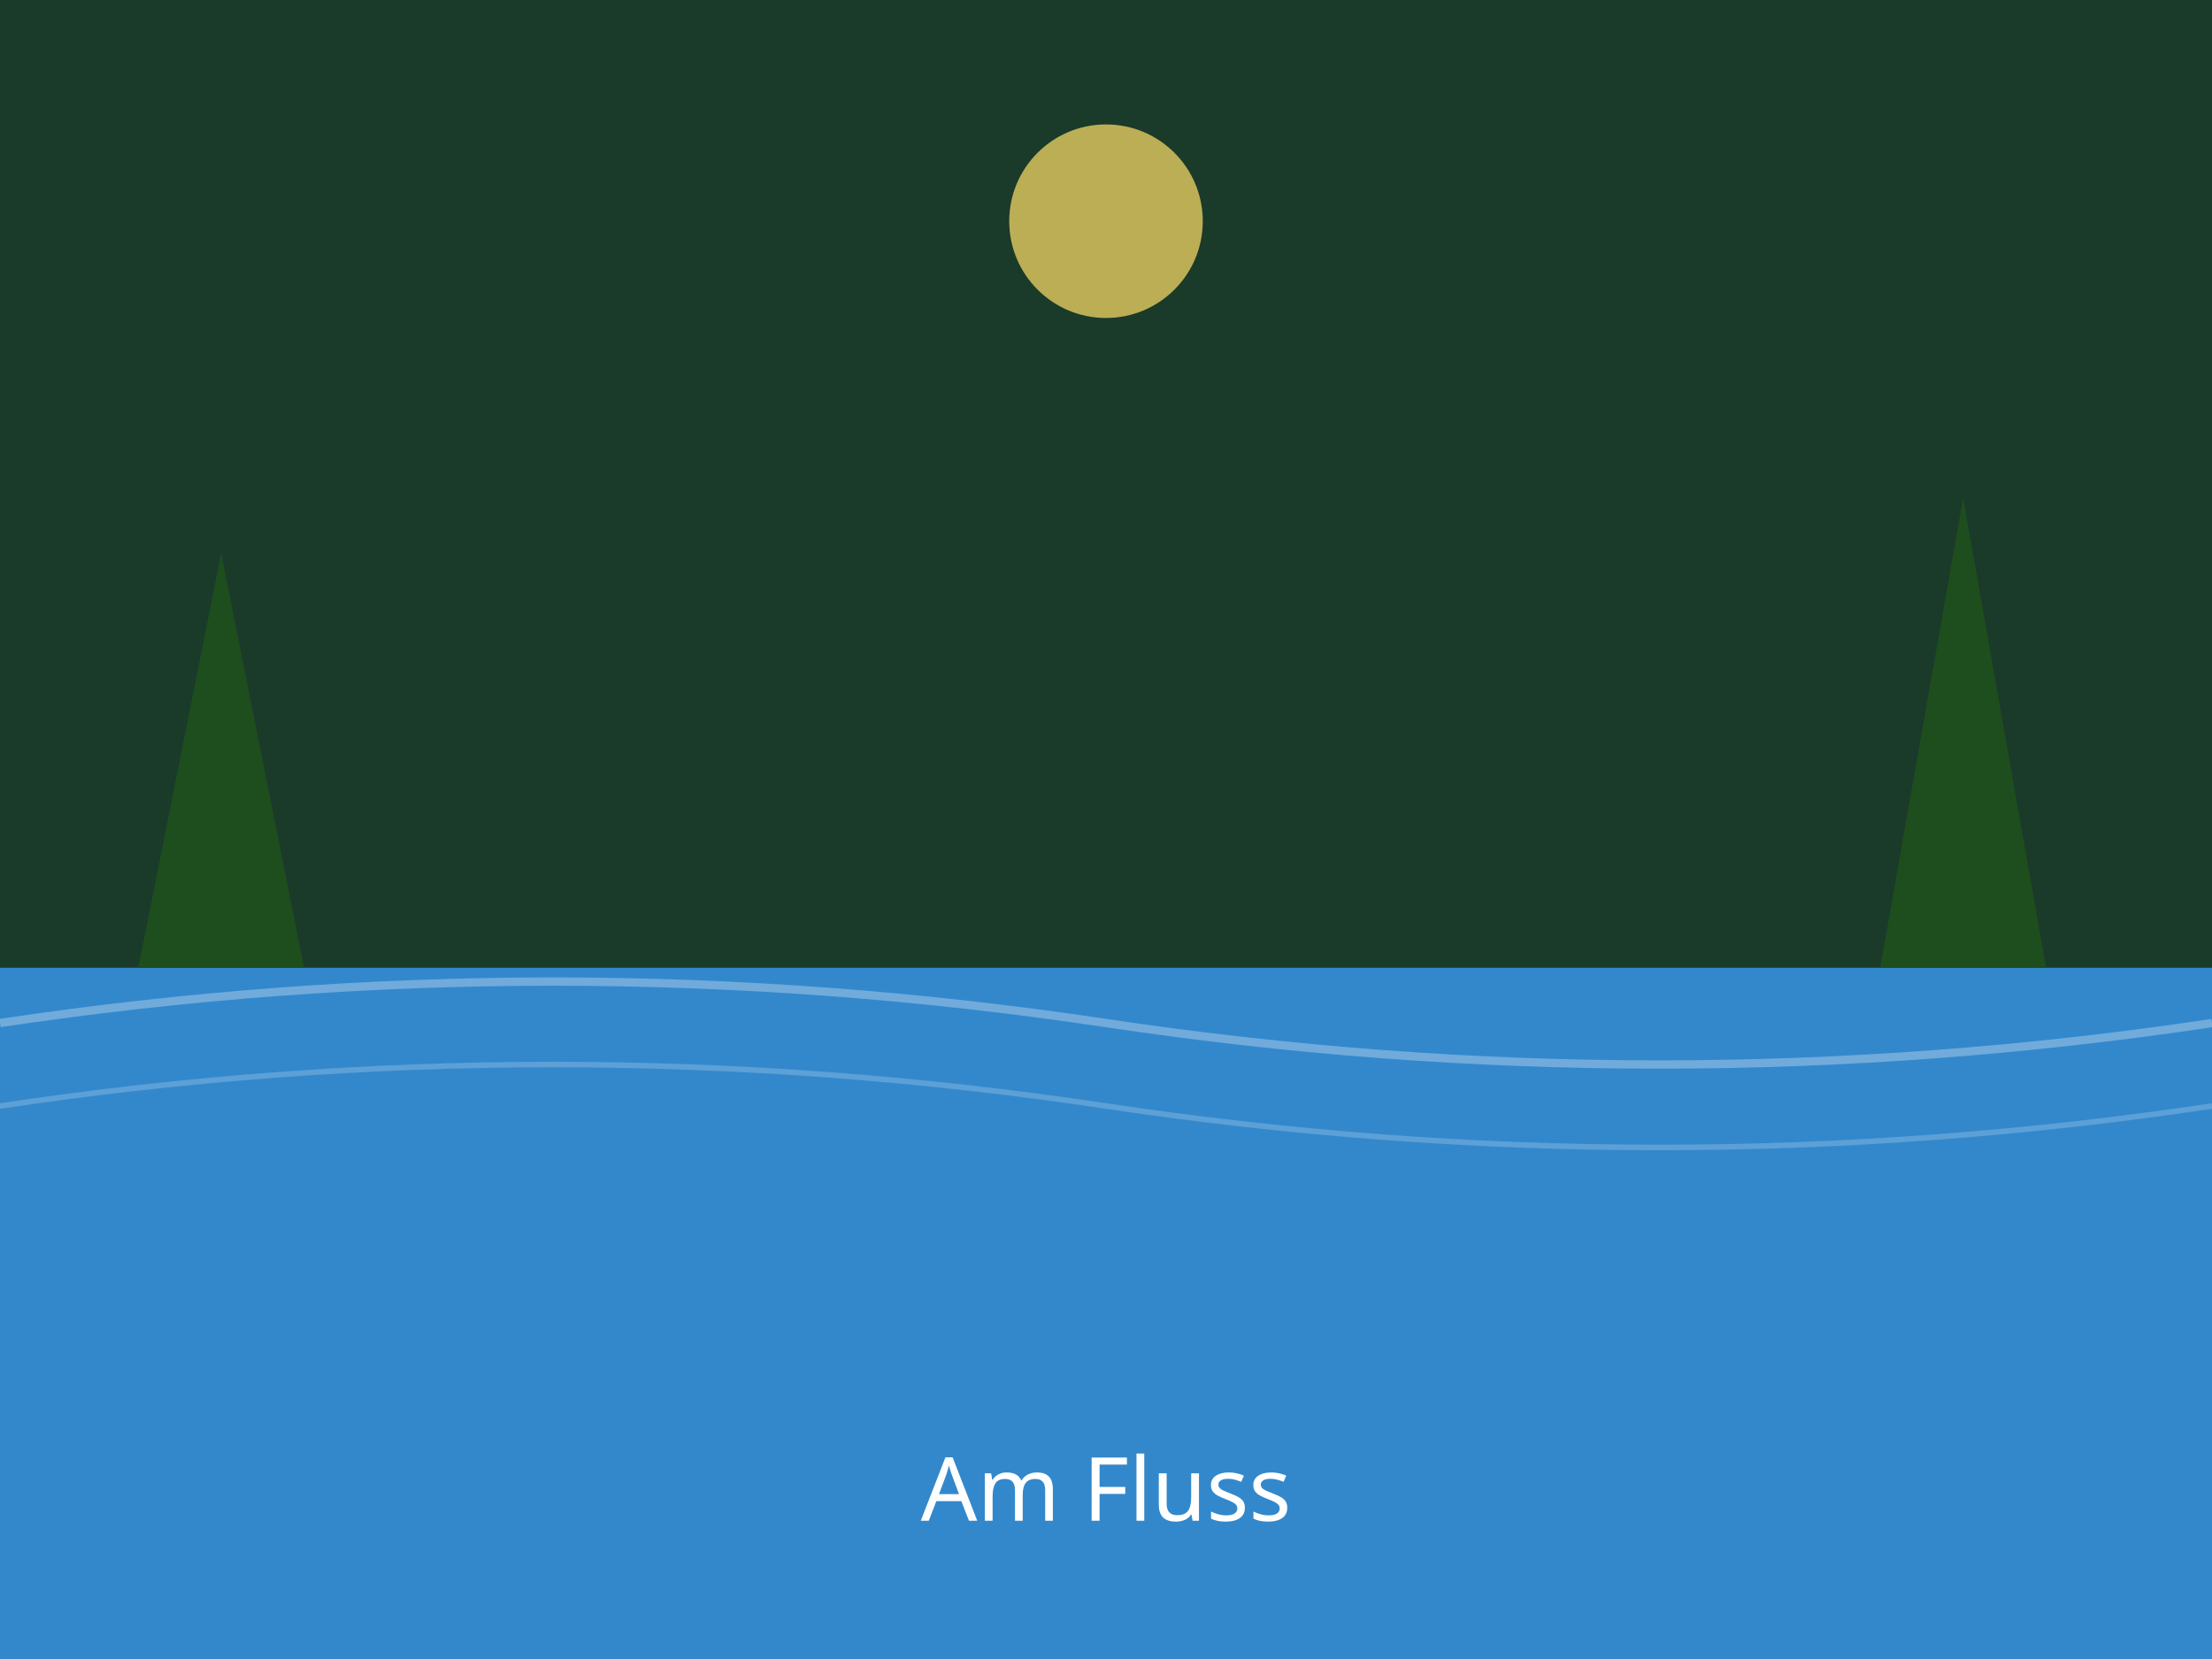
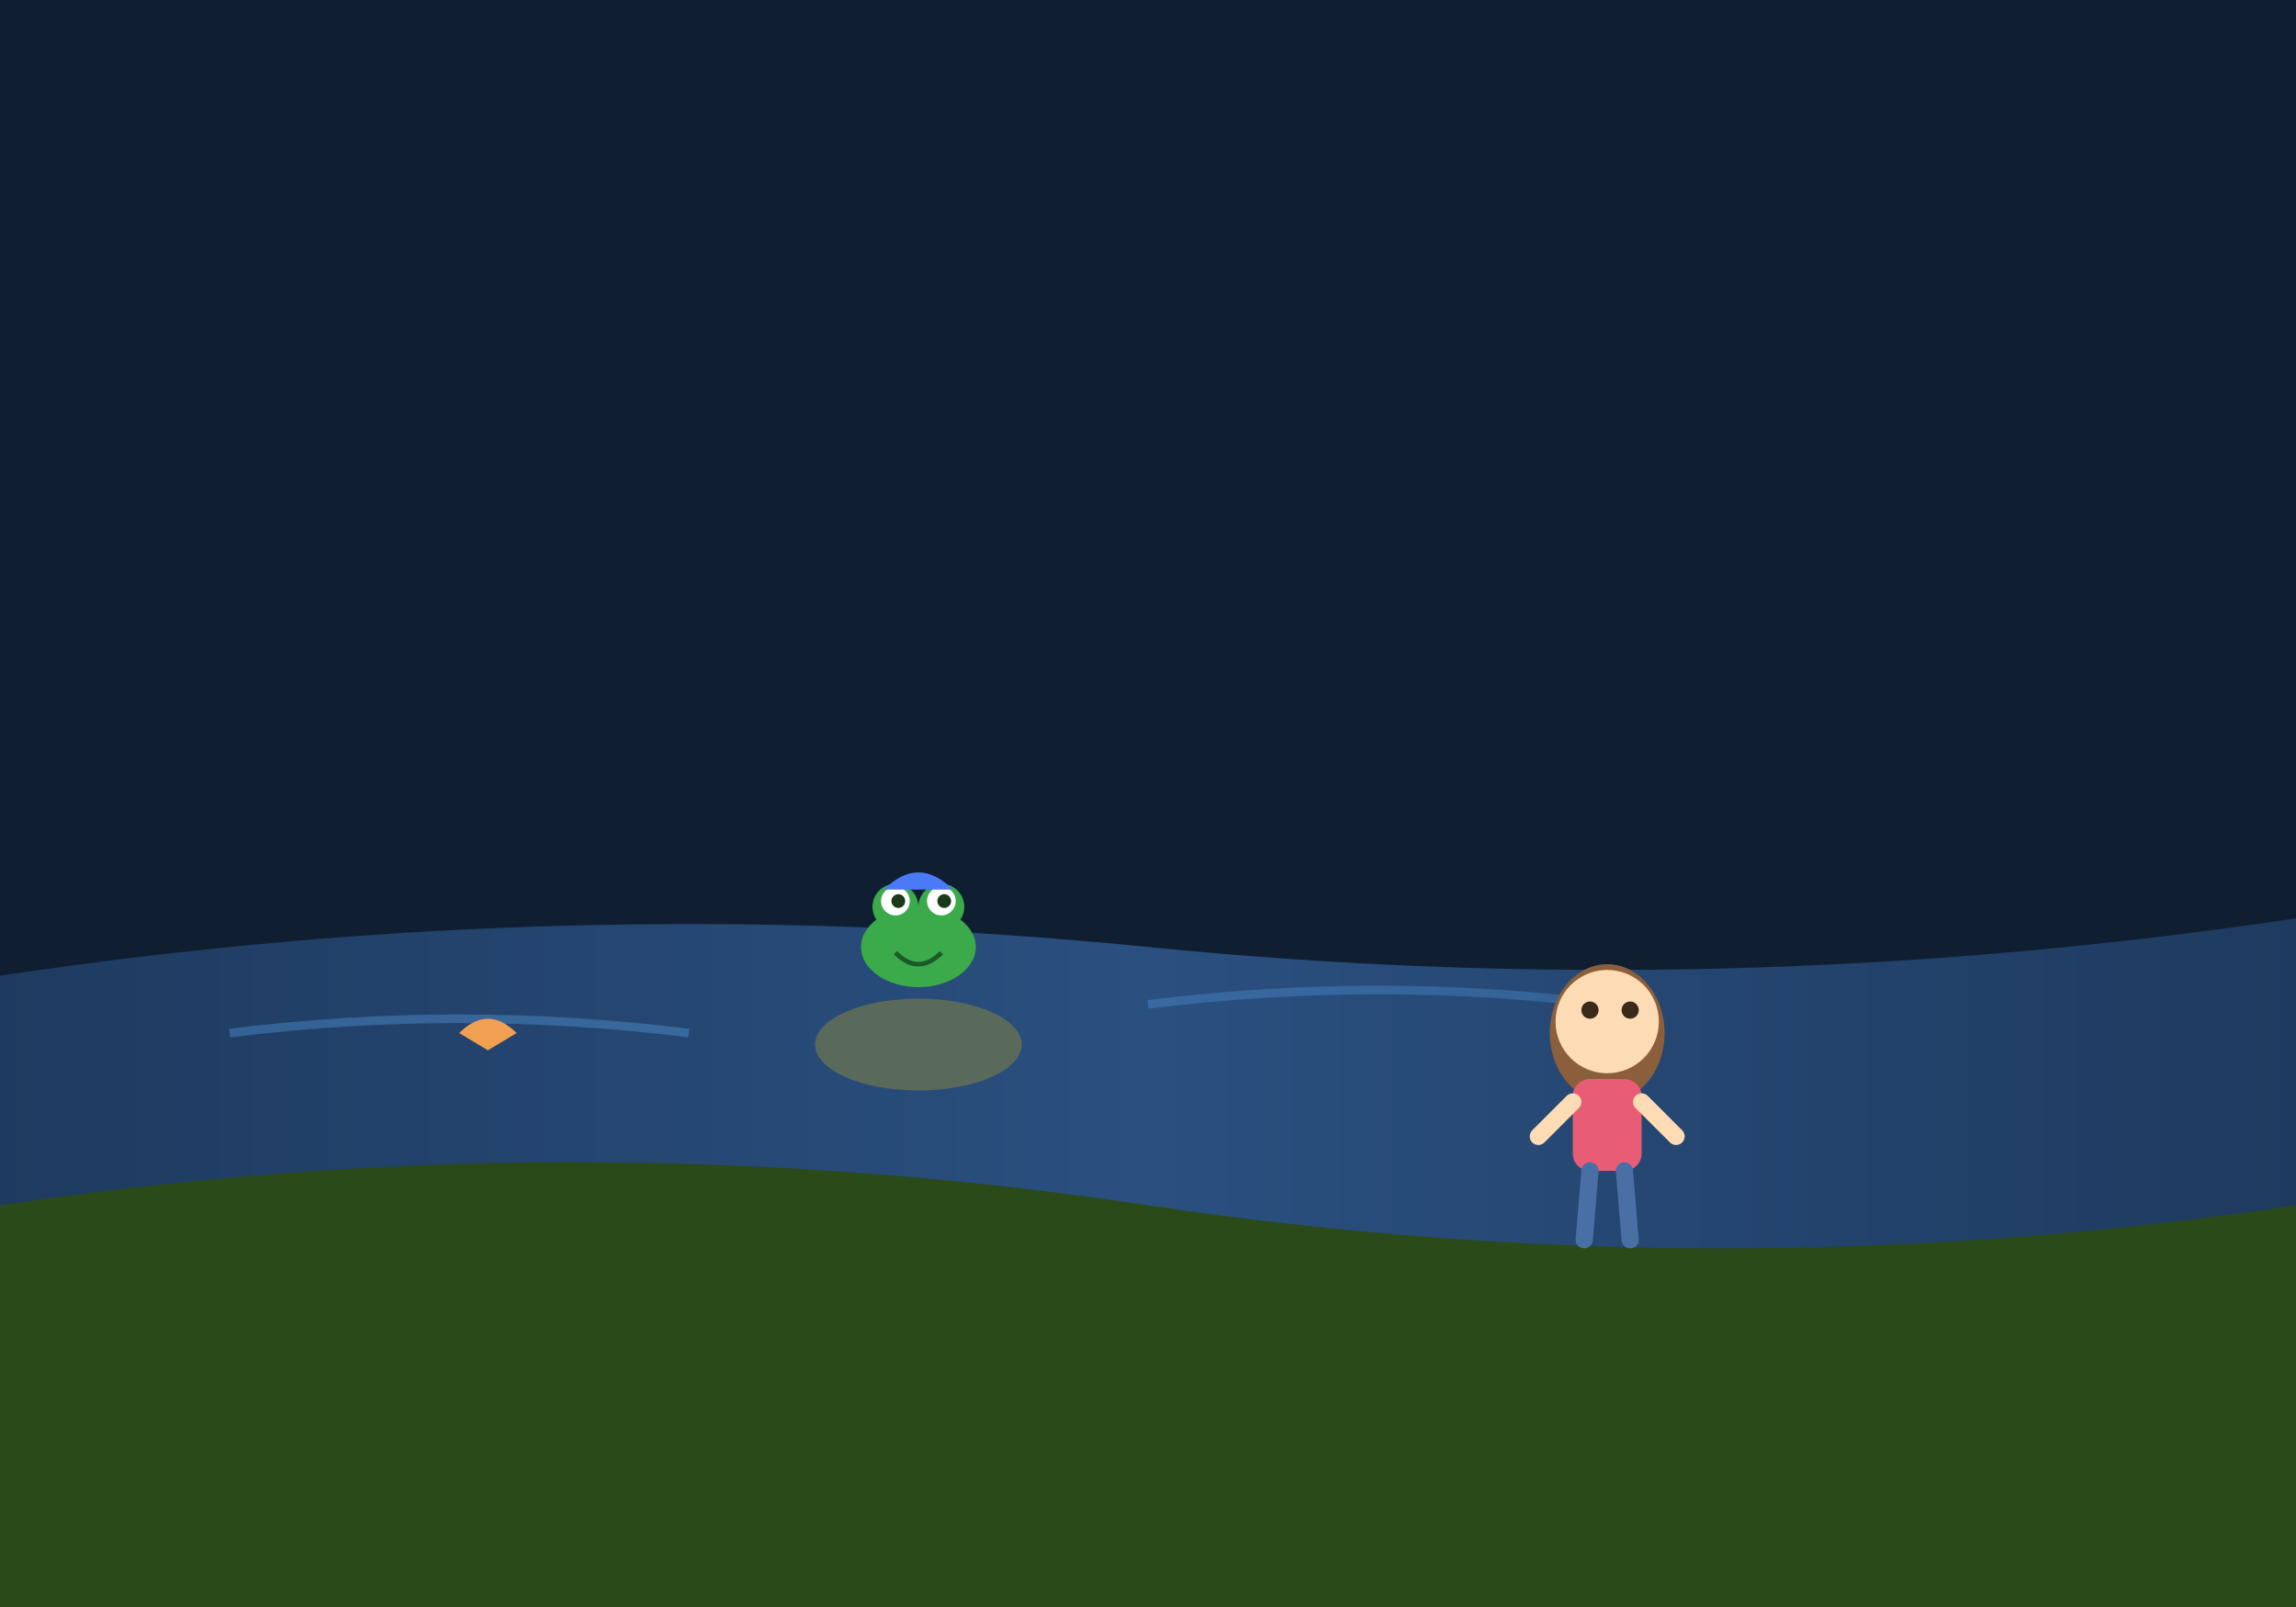
- <svg xmlns="http://www.w3.org/2000/svg" viewBox="0 0 800 600">
-   <rect width="800" height="600" fill="#1a3a2a" />
-   <rect y="350" width="800" height="250" fill="#3388cc" />
-   <path d="M0,370 Q200,340 400,370 Q600,400 800,370" fill="none" stroke="white" stroke-width="3" opacity="0.3" />
-   <path d="M0,400 Q200,370 400,400 Q600,430 800,400" fill="none" stroke="white" stroke-width="2" opacity="0.2" />
-   <polygon points="50,350 80,200 110,350" fill="#1e4d1e" />
-   <polygon points="680,350 710,180 740,350" fill="#1e4d1e" />
-   <circle cx="400" cy="80" r="35" fill="#ffe066" opacity="0.7" />
-   <text x="400" y="550" text-anchor="middle" fill="white" font-size="32" font-family="sans-serif">Am Fluss</text>
+ <svg xmlns="http://www.w3.org/2000/svg" viewBox="0 0 400 280">
+   <defs>
+     <linearGradient id="rw" x1="0" y1="0" x2="1" y2="0">
+       <stop offset="0%" stop-color="#1e3a5f" />
+       <stop offset="50%" stop-color="#2a5080" />
+       <stop offset="100%" stop-color="#1e3a5f" />
+     </linearGradient>
+     <style>
+       .wm{animation:wv 3s ease-in-out infinite}@keyframes wv{0%,100%{transform:translateX(0)}50%{transform:translateX(5px)}}
+       .rp{animation:rr 2s ease-in-out infinite}@keyframes rr{0%,100%{opacity:.3}50%{opacity:.15;transform:translateX(6px)}}
+       .fh{animation:fhp 3s ease-in-out infinite;transform-origin:center bottom}@keyframes fhp{0%,70%,100%{transform:scaleY(1)}80%{transform:translateY(-12px) scaleY(1.1)}90%{transform:scaleY(.92)}}
+       .fj{animation:fjp 4s ease-in-out infinite 2s}@keyframes fjp{0%,80%,100%{opacity:0}85%{transform:translate(0,-15px);opacity:1}95%{transform:translate(3px,-20px) rotate(-15deg);opacity:1}}
+     </style>
+   </defs>
+   <rect width="400" height="280" fill="#0f1e30" />
+   <path d="M0,180 Q100,165 200,175 Q300,185 400,170 L400,280 L0,280Z" fill="#2a4a1a" />
+   <path d="M0,170 Q100,155 200,165 Q300,175 400,160 L400,210 Q300,225 200,210 Q100,195 0,210Z" fill="url(#rw)" class="wm" />
+   <path d="M40,180 Q80,175 120,180" stroke="rgba(100,180,255,0.3)" stroke-width="1.5" fill="none" class="rp" />
+   <path d="M200,175 Q240,170 280,175" stroke="rgba(100,180,255,0.25)" stroke-width="1.5" fill="none" class="rp" style="animation-delay:.5s" />
+   <ellipse cx="160" cy="182" rx="18" ry="8" fill="#5a6a5a" />
+   <g class="fh" transform="translate(160,165)">
+     <ellipse cx="0" cy="0" rx="10" ry="7" fill="#3aaa4a" />
+     <circle cx="-4" cy="-7" r="4" fill="#3aaa4a" />
+     <circle cx="4" cy="-7" r="4" fill="#3aaa4a" />
+     <circle cx="-4" cy="-8" r="2.5" fill="white" />
+     <circle cx="4" cy="-8" r="2.5" fill="white" />
+     <circle cx="-3.5" cy="-8" r="1.2" fill="#1a3a1a" />
+     <circle cx="4.5" cy="-8" r="1.2" fill="#1a3a1a" />
+     <path d="M-4,1 Q0,5 4,1" stroke="#1a5a2a" stroke-width="0.8" fill="none" />
+     <path d="M-6,-10 Q0,-16 6,-10" fill="#4a7af5" />
+   </g>
+   <g class="fj">
+     <path d="M80,180 Q85,175 90,180 L85,183Z" fill="#f0a050" />
+   </g>
+   <g transform="translate(280,208)">
+     <ellipse cx="0" cy="-28" rx="10" ry="12" fill="#8B5E3C" />
+     <circle cx="0" cy="-30" r="9" fill="#FDDCB5" />
+     <circle cx="-3" cy="-32" r="1.5" fill="#3a2a1a" />
+     <circle cx="4" cy="-32" r="1.5" fill="#3a2a1a" />
+     <rect x="-6" y="-20" width="12" height="16" rx="3" fill="#e85d75" />
+     <line x1="-6" y1="-16" x2="-12" y2="-10" stroke="#FDDCB5" stroke-width="3" stroke-linecap="round" />
+     <line x1="6" y1="-16" x2="12" y2="-10" stroke="#FDDCB5" stroke-width="3" stroke-linecap="round" />
+     <line x1="-3" y1="-4" x2="-4" y2="8" stroke="#4a6fa5" stroke-width="3" stroke-linecap="round" />
+     <line x1="3" y1="-4" x2="4" y2="8" stroke="#4a6fa5" stroke-width="3" stroke-linecap="round" />
+   </g>
</svg>
